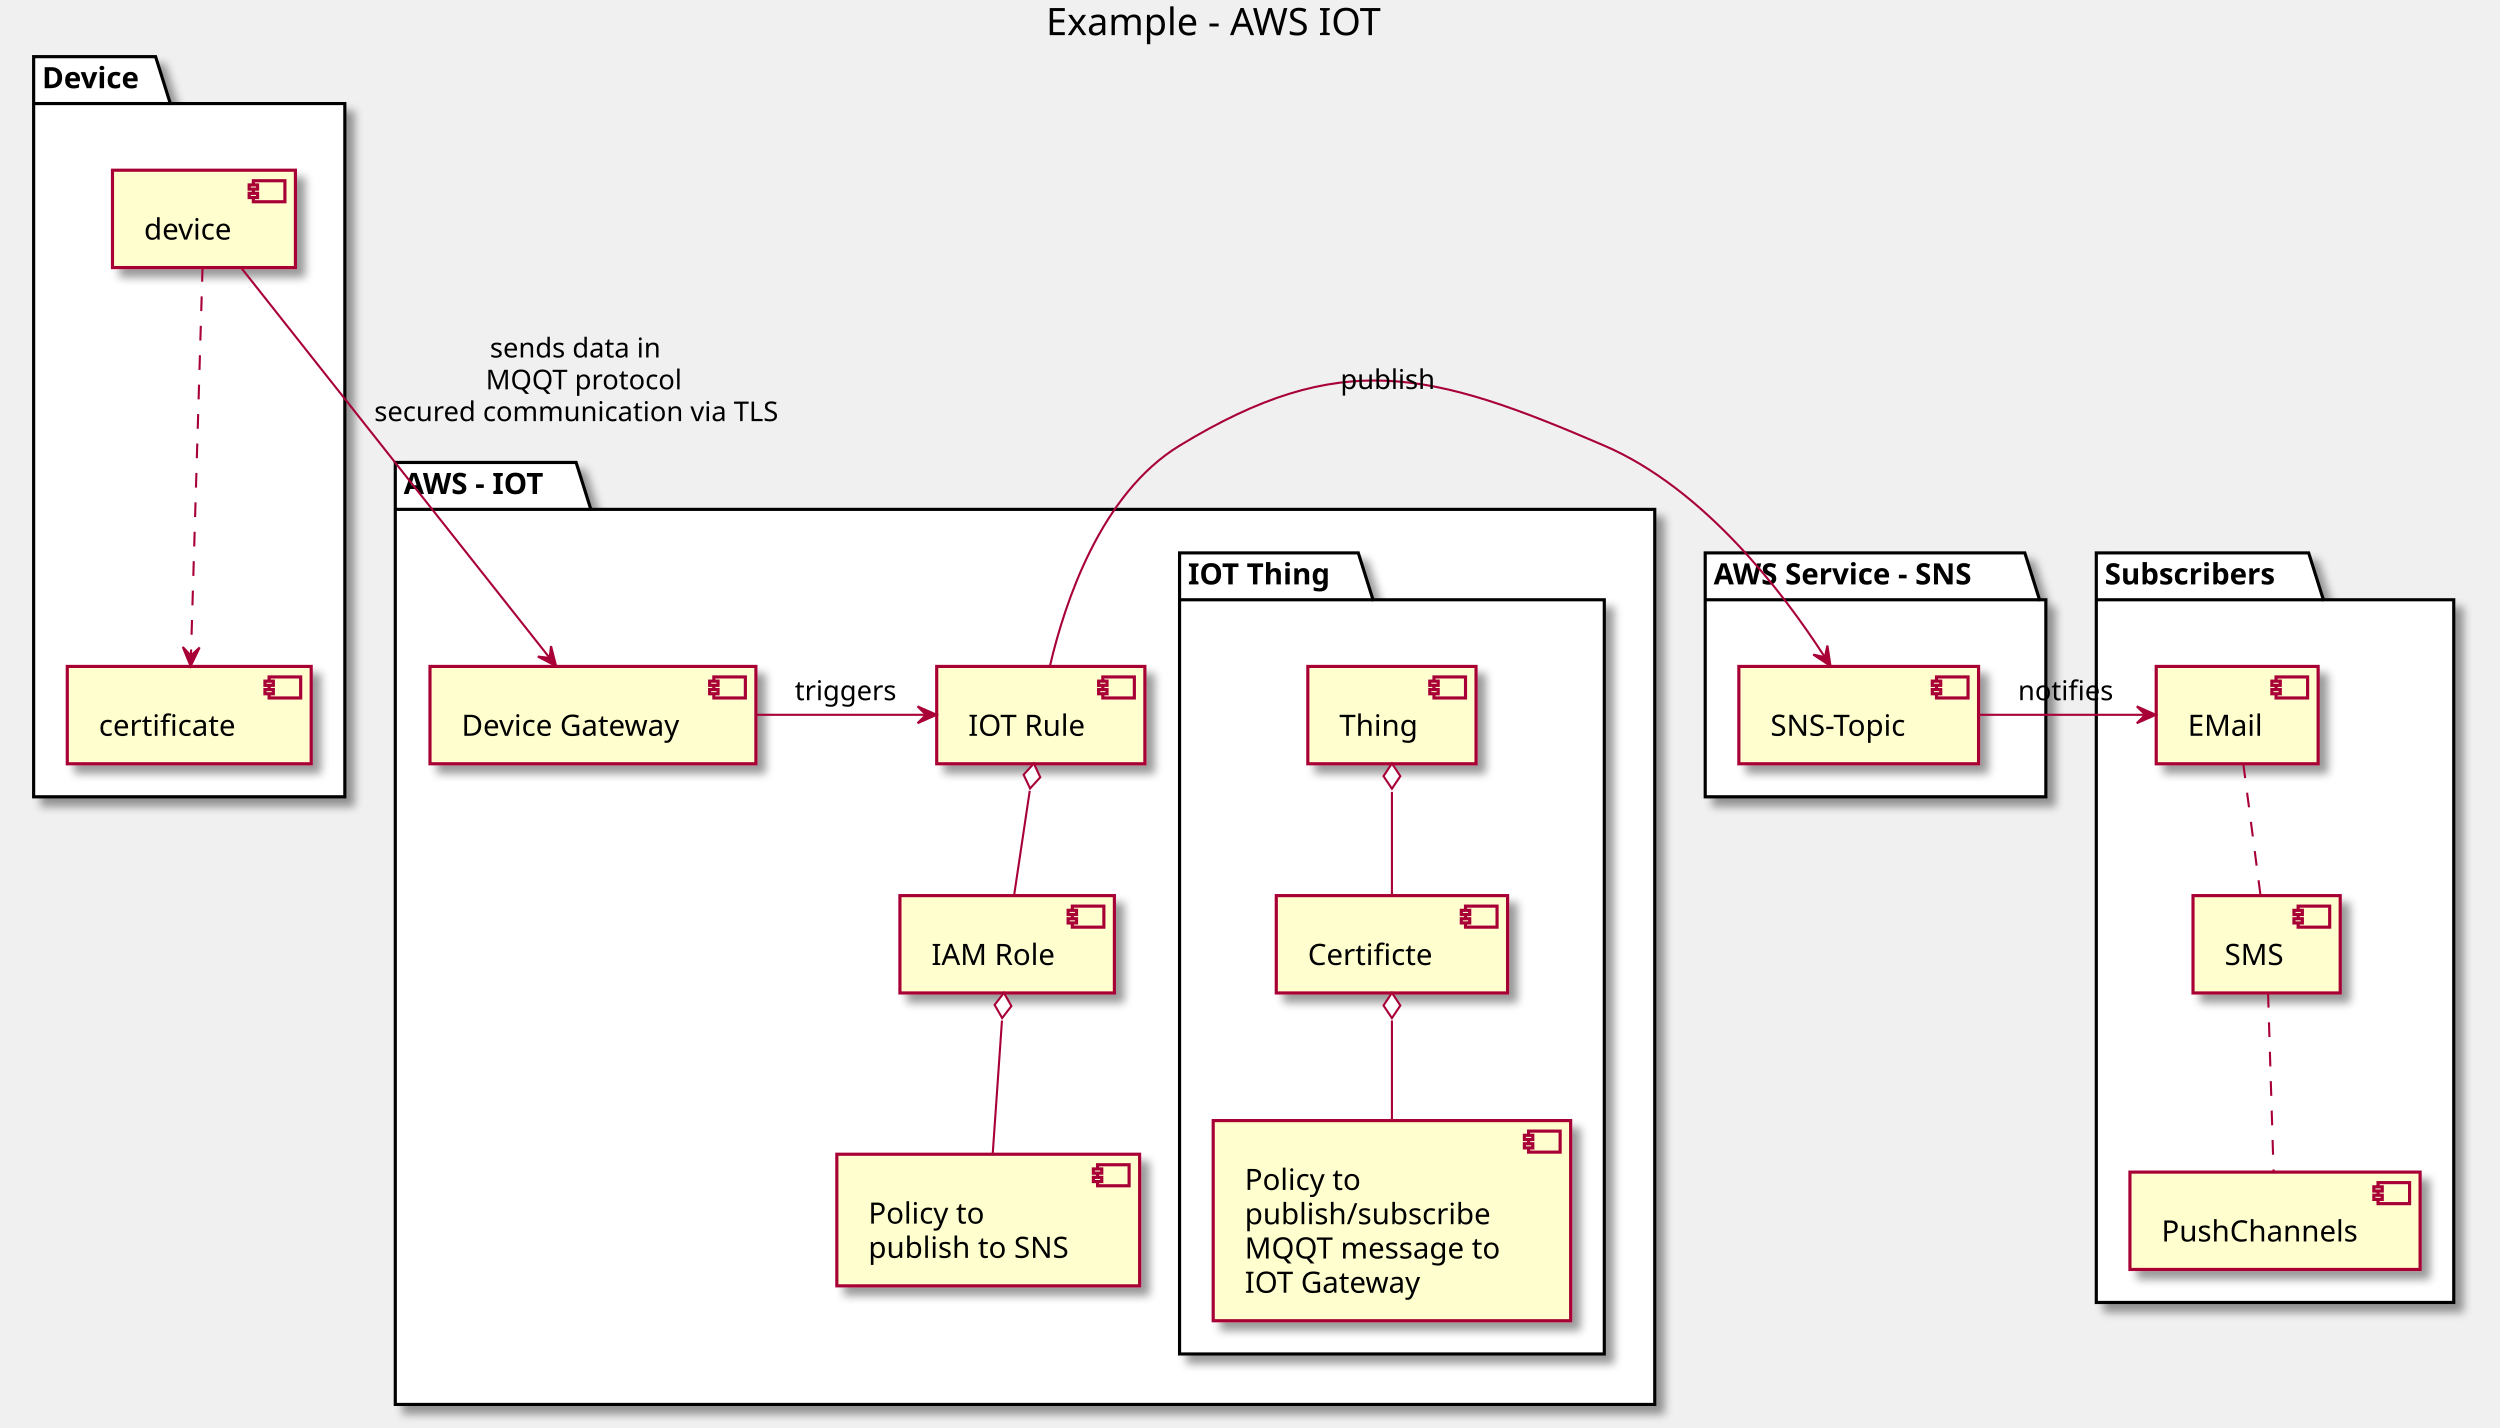
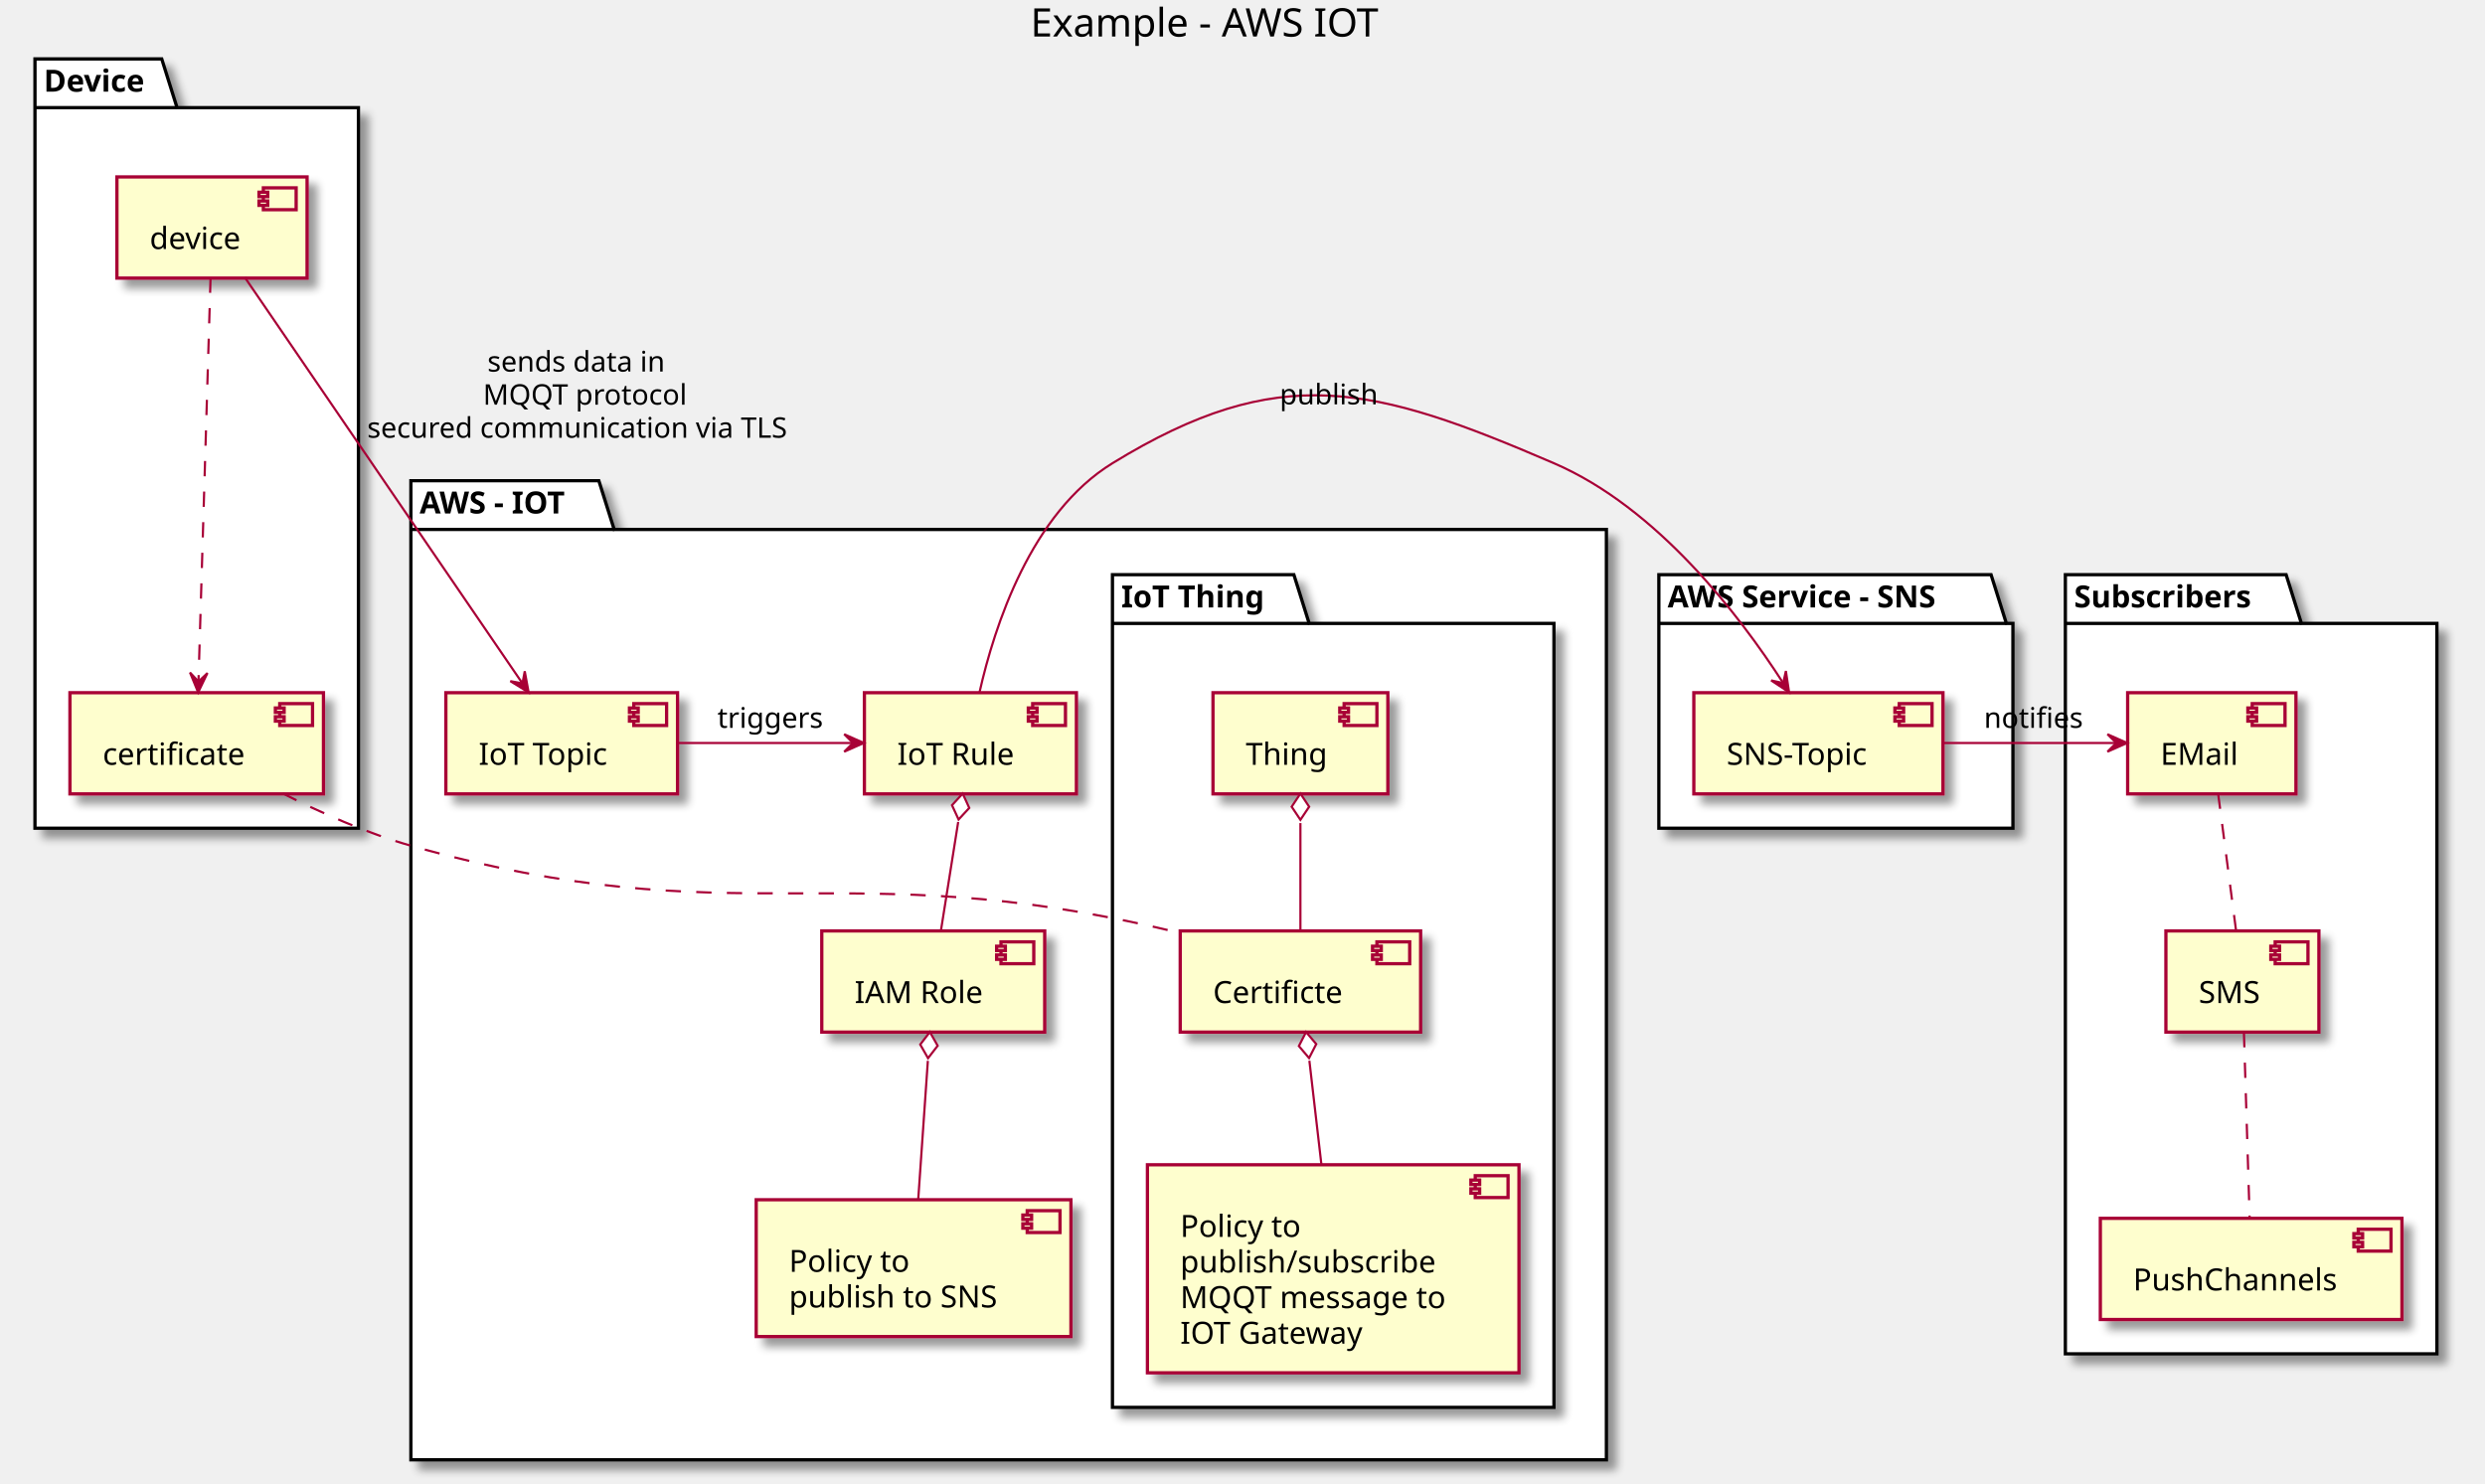
- <svg xmlns="http://www.w3.org/2000/svg" contentScriptType="application/ecmascript" contentStyleType="text/css" height="679px" preserveAspectRatio="none" style="width:1189px;height:679px;" version="1.1" viewBox="0 0 1189 679" width="1189px" zoomAndPan="magnify">
+ <svg xmlns="http://www.w3.org/2000/svg" contentScriptType="application/ecmascript" contentStyleType="text/css" height="679px" preserveAspectRatio="none" style="width:1137px;height:679px;" version="1.1" viewBox="0 0 1137 679" width="1137px" zoomAndPan="magnify">
  <defs>
-     <filter height="300%" id="f7vckjr33rc8t" width="300%" x="-1" y="-1">
+     <filter height="300%" id="f1agx7p8rv9hf9" width="300%" x="-1" y="-1">
      <feGaussianBlur result="blurOut" stdDeviation="2.0" />
      <feColorMatrix in="blurOut" result="blurOut2" type="matrix" values="0 0 0 0 0 0 0 0 0 0 0 0 0 0 0 0 0 0 .4 0" />
      <feOffset dx="4.0" dy="4.0" in="blurOut2" result="blurOut3" />
      <feBlend in="SourceGraphic" in2="blurOut3" mode="normal" />
    </filter>
  </defs>
  <g>
-     <text fill="#000000" font-family="sans-serif" font-size="18" lengthAdjust="spacingAndGlyphs" textLength="176" x="497.5" y="16.708">Example - AWS IOT</text>
-     <polygon fill="#FFFFFF" filter="url(#f7vckjr33rc8t)" points="16,26.953,74,26.953,81,49.25,164,49.25,164,378.953,16,378.953,16,26.953" style="stroke: #000000; stroke-width: 1.5;" />
+     <text fill="#000000" font-family="sans-serif" font-size="18" lengthAdjust="spacingAndGlyphs" textLength="176" x="471.5" y="16.708">Example - AWS IOT</text>
+     <polygon fill="#FFFFFF" filter="url(#f1agx7p8rv9hf9)" points="16,26.953,74,26.953,81,49.25,164,49.25,164,378.953,16,378.953,16,26.953" style="stroke: #000000; stroke-width: 1.5;" />
    <line style="stroke: #000000; stroke-width: 1.5;" x1="16" x2="81" y1="49.25" y2="49.25" />
    <text fill="#000000" font-family="sans-serif" font-size="14" font-weight="bold" lengthAdjust="spacingAndGlyphs" textLength="52" x="20" y="41.948">Device</text>
-     <polygon fill="#FFFFFF" filter="url(#f7vckjr33rc8t)" points="188,219.953,274,219.953,281,242.25,787,242.25,787,667.953,188,667.953,188,219.953" style="stroke: #000000; stroke-width: 1.5;" />
+     <polygon fill="#FFFFFF" filter="url(#f1agx7p8rv9hf9)" points="188,219.953,274,219.953,281,242.25,735,242.25,735,667.953,188,667.953,188,219.953" style="stroke: #000000; stroke-width: 1.5;" />
    <line style="stroke: #000000; stroke-width: 1.5;" x1="188" x2="281" y1="242.25" y2="242.25" />
    <text fill="#000000" font-family="sans-serif" font-size="14" font-weight="bold" lengthAdjust="spacingAndGlyphs" textLength="80" x="192" y="234.948">AWS - IOT</text>
-     <polygon fill="#FFFFFF" filter="url(#f7vckjr33rc8t)" points="561,262.953,646,262.953,653,285.25,763,285.25,763,643.953,561,643.953,561,262.953" style="stroke: #000000; stroke-width: 1.5;" />
-     <line style="stroke: #000000; stroke-width: 1.5;" x1="561" x2="653" y1="285.25" y2="285.25" />
-     <text fill="#000000" font-family="sans-serif" font-size="14" font-weight="bold" lengthAdjust="spacingAndGlyphs" textLength="79" x="565" y="277.948">IOT Thing</text>
-     <polygon fill="#FFFFFF" filter="url(#f7vckjr33rc8t)" points="811,262.953,963,262.953,970,285.25,973,285.25,973,378.953,811,378.953,811,262.953" style="stroke: #000000; stroke-width: 1.5;" />
-     <line style="stroke: #000000; stroke-width: 1.5;" x1="811" x2="970" y1="285.25" y2="285.25" />
-     <text fill="#000000" font-family="sans-serif" font-size="14" font-weight="bold" lengthAdjust="spacingAndGlyphs" textLength="146" x="815" y="277.948">AWS Service - SNS</text>
-     <polygon fill="#FFFFFF" filter="url(#f7vckjr33rc8t)" points="997,262.953,1098,262.953,1105,285.25,1167,285.25,1167,619.453,997,619.453,997,262.953" style="stroke: #000000; stroke-width: 1.5;" />
-     <line style="stroke: #000000; stroke-width: 1.5;" x1="997" x2="1105" y1="285.25" y2="285.25" />
-     <text fill="#000000" font-family="sans-serif" font-size="14" font-weight="bold" lengthAdjust="spacingAndGlyphs" textLength="95" x="1001" y="277.948">Subscribers</text>
-     <rect fill="#FEFECE" filter="url(#f7vckjr33rc8t)" height="46.297" style="stroke: #A80036; stroke-width: 1.5;" width="87" x="53.5" y="80.953" />
+     <polygon fill="#FFFFFF" filter="url(#f1agx7p8rv9hf9)" points="509,262.953,592,262.953,599,285.25,711,285.25,711,643.953,509,643.953,509,262.953" style="stroke: #000000; stroke-width: 1.5;" />
+     <line style="stroke: #000000; stroke-width: 1.5;" x1="509" x2="599" y1="285.25" y2="285.25" />
+     <text fill="#000000" font-family="sans-serif" font-size="14" font-weight="bold" lengthAdjust="spacingAndGlyphs" textLength="77" x="513" y="277.948">IoT Thing</text>
+     <polygon fill="#FFFFFF" filter="url(#f1agx7p8rv9hf9)" points="759,262.953,911,262.953,918,285.25,921,285.25,921,378.953,759,378.953,759,262.953" style="stroke: #000000; stroke-width: 1.5;" />
+     <line style="stroke: #000000; stroke-width: 1.5;" x1="759" x2="918" y1="285.25" y2="285.25" />
+     <text fill="#000000" font-family="sans-serif" font-size="14" font-weight="bold" lengthAdjust="spacingAndGlyphs" textLength="146" x="763" y="277.948">AWS Service - SNS</text>
+     <polygon fill="#FFFFFF" filter="url(#f1agx7p8rv9hf9)" points="945,262.953,1046,262.953,1053,285.25,1115,285.25,1115,619.453,945,619.453,945,262.953" style="stroke: #000000; stroke-width: 1.5;" />
+     <line style="stroke: #000000; stroke-width: 1.5;" x1="945" x2="1053" y1="285.25" y2="285.25" />
+     <text fill="#000000" font-family="sans-serif" font-size="14" font-weight="bold" lengthAdjust="spacingAndGlyphs" textLength="95" x="949" y="277.948">Subscribers</text>
+     <rect fill="#FEFECE" filter="url(#f1agx7p8rv9hf9)" height="46.297" style="stroke: #A80036; stroke-width: 1.5;" width="87" x="53.5" y="80.953" />
    <rect fill="#FEFECE" height="10" style="stroke: #A80036; stroke-width: 1.5;" width="15" x="120.5" y="85.953" />
    <rect fill="#FEFECE" height="2" style="stroke: #A80036; stroke-width: 1.5;" width="4" x="118.5" y="87.953" />
    <rect fill="#FEFECE" height="2" style="stroke: #A80036; stroke-width: 1.5;" width="4" x="118.5" y="91.953" />
    <text fill="#000000" font-family="sans-serif" font-size="14" lengthAdjust="spacingAndGlyphs" textLength="47" x="68.5" y="113.948">device</text>
-     <rect fill="#FEFECE" filter="url(#f7vckjr33rc8t)" height="46.297" style="stroke: #A80036; stroke-width: 1.5;" width="116" x="32" y="316.953" />
+     <rect fill="#FEFECE" filter="url(#f1agx7p8rv9hf9)" height="46.297" style="stroke: #A80036; stroke-width: 1.5;" width="116" x="32" y="316.953" />
    <rect fill="#FEFECE" height="10" style="stroke: #A80036; stroke-width: 1.5;" width="15" x="128" y="321.953" />
    <rect fill="#FEFECE" height="2" style="stroke: #A80036; stroke-width: 1.5;" width="4" x="126" y="323.953" />
    <rect fill="#FEFECE" height="2" style="stroke: #A80036; stroke-width: 1.5;" width="4" x="126" y="327.953" />
    <text fill="#000000" font-family="sans-serif" font-size="14" lengthAdjust="spacingAndGlyphs" textLength="76" x="47" y="349.948">certificate</text>
-     <rect fill="#FEFECE" filter="url(#f7vckjr33rc8t)" height="46.297" style="stroke: #A80036; stroke-width: 1.5;" width="155" x="204.5" y="316.953" />
-     <rect fill="#FEFECE" height="10" style="stroke: #A80036; stroke-width: 1.5;" width="15" x="339.5" y="321.953" />
-     <rect fill="#FEFECE" height="2" style="stroke: #A80036; stroke-width: 1.5;" width="4" x="337.5" y="323.953" />
-     <rect fill="#FEFECE" height="2" style="stroke: #A80036; stroke-width: 1.5;" width="4" x="337.5" y="327.953" />
-     <text fill="#000000" font-family="sans-serif" font-size="14" lengthAdjust="spacingAndGlyphs" textLength="115" x="219.5" y="349.948">Device Gateway</text>
-     <rect fill="#FEFECE" filter="url(#f7vckjr33rc8t)" height="46.297" style="stroke: #A80036; stroke-width: 1.5;" width="99" x="445.5" y="316.953" />
-     <rect fill="#FEFECE" height="10" style="stroke: #A80036; stroke-width: 1.5;" width="15" x="524.5" y="321.953" />
-     <rect fill="#FEFECE" height="2" style="stroke: #A80036; stroke-width: 1.5;" width="4" x="522.5" y="323.953" />
-     <rect fill="#FEFECE" height="2" style="stroke: #A80036; stroke-width: 1.5;" width="4" x="522.5" y="327.953" />
-     <text fill="#000000" font-family="sans-serif" font-size="14" lengthAdjust="spacingAndGlyphs" textLength="59" x="460.5" y="349.948">IOT Rule</text>
-     <rect fill="#FEFECE" filter="url(#f7vckjr33rc8t)" height="46.297" style="stroke: #A80036; stroke-width: 1.5;" width="102" x="428" y="425.953" />
-     <rect fill="#FEFECE" height="10" style="stroke: #A80036; stroke-width: 1.5;" width="15" x="510" y="430.953" />
-     <rect fill="#FEFECE" height="2" style="stroke: #A80036; stroke-width: 1.5;" width="4" x="508" y="432.953" />
-     <rect fill="#FEFECE" height="2" style="stroke: #A80036; stroke-width: 1.5;" width="4" x="508" y="436.953" />
-     <text fill="#000000" font-family="sans-serif" font-size="14" lengthAdjust="spacingAndGlyphs" textLength="62" x="443" y="458.948">IAM Role</text>
-     <rect fill="#FEFECE" filter="url(#f7vckjr33rc8t)" height="62.594" style="stroke: #A80036; stroke-width: 1.5;" width="144" x="398" y="548.953" />
-     <rect fill="#FEFECE" height="10" style="stroke: #A80036; stroke-width: 1.5;" width="15" x="522" y="553.953" />
-     <rect fill="#FEFECE" height="2" style="stroke: #A80036; stroke-width: 1.5;" width="4" x="520" y="555.953" />
-     <rect fill="#FEFECE" height="2" style="stroke: #A80036; stroke-width: 1.5;" width="4" x="520" y="559.953" />
-     <text fill="#000000" font-family="sans-serif" font-size="14" lengthAdjust="spacingAndGlyphs" textLength="62" x="413" y="581.948">Policy to</text>
-     <text fill="#000000" font-family="sans-serif" font-size="14" lengthAdjust="spacingAndGlyphs" textLength="104" x="413" y="598.245">publish to SNS</text>
-     <rect fill="#FEFECE" filter="url(#f7vckjr33rc8t)" height="46.297" style="stroke: #A80036; stroke-width: 1.5;" width="80" x="622" y="316.953" />
-     <rect fill="#FEFECE" height="10" style="stroke: #A80036; stroke-width: 1.5;" width="15" x="682" y="321.953" />
-     <rect fill="#FEFECE" height="2" style="stroke: #A80036; stroke-width: 1.5;" width="4" x="680" y="323.953" />
-     <rect fill="#FEFECE" height="2" style="stroke: #A80036; stroke-width: 1.5;" width="4" x="680" y="327.953" />
-     <text fill="#000000" font-family="sans-serif" font-size="14" lengthAdjust="spacingAndGlyphs" textLength="40" x="637" y="349.948">Thing</text>
-     <rect fill="#FEFECE" filter="url(#f7vckjr33rc8t)" height="46.297" style="stroke: #A80036; stroke-width: 1.5;" width="110" x="607" y="425.953" />
-     <rect fill="#FEFECE" height="10" style="stroke: #A80036; stroke-width: 1.5;" width="15" x="697" y="430.953" />
-     <rect fill="#FEFECE" height="2" style="stroke: #A80036; stroke-width: 1.5;" width="4" x="695" y="432.953" />
-     <rect fill="#FEFECE" height="2" style="stroke: #A80036; stroke-width: 1.5;" width="4" x="695" y="436.953" />
-     <text fill="#000000" font-family="sans-serif" font-size="14" lengthAdjust="spacingAndGlyphs" textLength="70" x="622" y="458.948">Certificte</text>
-     <rect fill="#FEFECE" filter="url(#f7vckjr33rc8t)" height="95.188" style="stroke: #A80036; stroke-width: 1.5;" width="170" x="577" y="532.953" />
-     <rect fill="#FEFECE" height="10" style="stroke: #A80036; stroke-width: 1.5;" width="15" x="727" y="537.953" />
-     <rect fill="#FEFECE" height="2" style="stroke: #A80036; stroke-width: 1.5;" width="4" x="725" y="539.953" />
-     <rect fill="#FEFECE" height="2" style="stroke: #A80036; stroke-width: 1.5;" width="4" x="725" y="543.953" />
-     <text fill="#000000" font-family="sans-serif" font-size="14" lengthAdjust="spacingAndGlyphs" textLength="62" x="592" y="565.948">Policy to</text>
-     <text fill="#000000" font-family="sans-serif" font-size="14" lengthAdjust="spacingAndGlyphs" textLength="126" x="592" y="582.245">publish/subscribe</text>
-     <text fill="#000000" font-family="sans-serif" font-size="14" lengthAdjust="spacingAndGlyphs" textLength="130" x="592" y="598.542">MQQT message to</text>
-     <text fill="#000000" font-family="sans-serif" font-size="14" lengthAdjust="spacingAndGlyphs" textLength="90" x="592" y="614.839">IOT Gateway</text>
-     <rect fill="#FEFECE" filter="url(#f7vckjr33rc8t)" height="46.297" style="stroke: #A80036; stroke-width: 1.5;" width="114" x="827" y="316.953" />
-     <rect fill="#FEFECE" height="10" style="stroke: #A80036; stroke-width: 1.5;" width="15" x="921" y="321.953" />
-     <rect fill="#FEFECE" height="2" style="stroke: #A80036; stroke-width: 1.5;" width="4" x="919" y="323.953" />
-     <rect fill="#FEFECE" height="2" style="stroke: #A80036; stroke-width: 1.5;" width="4" x="919" y="327.953" />
-     <text fill="#000000" font-family="sans-serif" font-size="14" lengthAdjust="spacingAndGlyphs" textLength="74" x="842" y="349.948">SNS-Topic</text>
-     <rect fill="#FEFECE" filter="url(#f7vckjr33rc8t)" height="46.297" style="stroke: #A80036; stroke-width: 1.5;" width="138" x="1013" y="557.453" />
-     <rect fill="#FEFECE" height="10" style="stroke: #A80036; stroke-width: 1.5;" width="15" x="1131" y="562.453" />
-     <rect fill="#FEFECE" height="2" style="stroke: #A80036; stroke-width: 1.5;" width="4" x="1129" y="564.453" />
-     <rect fill="#FEFECE" height="2" style="stroke: #A80036; stroke-width: 1.5;" width="4" x="1129" y="568.453" />
-     <text fill="#000000" font-family="sans-serif" font-size="14" lengthAdjust="spacingAndGlyphs" textLength="98" x="1028" y="590.448">PushChannels</text>
-     <rect fill="#FEFECE" filter="url(#f7vckjr33rc8t)" height="46.297" style="stroke: #A80036; stroke-width: 1.5;" width="77" x="1025.5" y="316.953" />
-     <rect fill="#FEFECE" height="10" style="stroke: #A80036; stroke-width: 1.5;" width="15" x="1082.5" y="321.953" />
-     <rect fill="#FEFECE" height="2" style="stroke: #A80036; stroke-width: 1.5;" width="4" x="1080.5" y="323.953" />
-     <rect fill="#FEFECE" height="2" style="stroke: #A80036; stroke-width: 1.5;" width="4" x="1080.5" y="327.953" />
-     <text fill="#000000" font-family="sans-serif" font-size="14" lengthAdjust="spacingAndGlyphs" textLength="37" x="1040.5" y="349.948">EMail</text>
-     <rect fill="#FEFECE" filter="url(#f7vckjr33rc8t)" height="46.297" style="stroke: #A80036; stroke-width: 1.5;" width="70" x="1043" y="425.953" />
-     <rect fill="#FEFECE" height="10" style="stroke: #A80036; stroke-width: 1.5;" width="15" x="1093" y="430.953" />
-     <rect fill="#FEFECE" height="2" style="stroke: #A80036; stroke-width: 1.5;" width="4" x="1091" y="432.953" />
-     <rect fill="#FEFECE" height="2" style="stroke: #A80036; stroke-width: 1.5;" width="4" x="1091" y="436.953" />
-     <text fill="#000000" font-family="sans-serif" font-size="14" lengthAdjust="spacingAndGlyphs" textLength="30" x="1058" y="458.948">SMS</text>
+     <rect fill="#FEFECE" filter="url(#f1agx7p8rv9hf9)" height="46.297" style="stroke: #A80036; stroke-width: 1.5;" width="106" x="204" y="316.953" />
+     <rect fill="#FEFECE" height="10" style="stroke: #A80036; stroke-width: 1.5;" width="15" x="290" y="321.953" />
+     <rect fill="#FEFECE" height="2" style="stroke: #A80036; stroke-width: 1.5;" width="4" x="288" y="323.953" />
+     <rect fill="#FEFECE" height="2" style="stroke: #A80036; stroke-width: 1.5;" width="4" x="288" y="327.953" />
+     <text fill="#000000" font-family="sans-serif" font-size="14" lengthAdjust="spacingAndGlyphs" textLength="66" x="219" y="349.948">IoT Topic</text>
+     <rect fill="#FEFECE" filter="url(#f1agx7p8rv9hf9)" height="46.297" style="stroke: #A80036; stroke-width: 1.5;" width="97" x="395.5" y="316.953" />
+     <rect fill="#FEFECE" height="10" style="stroke: #A80036; stroke-width: 1.5;" width="15" x="472.5" y="321.953" />
+     <rect fill="#FEFECE" height="2" style="stroke: #A80036; stroke-width: 1.5;" width="4" x="470.5" y="323.953" />
+     <rect fill="#FEFECE" height="2" style="stroke: #A80036; stroke-width: 1.5;" width="4" x="470.5" y="327.953" />
+     <text fill="#000000" font-family="sans-serif" font-size="14" lengthAdjust="spacingAndGlyphs" textLength="57" x="410.5" y="349.948">IoT Rule</text>
+     <rect fill="#FEFECE" filter="url(#f1agx7p8rv9hf9)" height="46.297" style="stroke: #A80036; stroke-width: 1.5;" width="102" x="376" y="425.953" />
+     <rect fill="#FEFECE" height="10" style="stroke: #A80036; stroke-width: 1.5;" width="15" x="458" y="430.953" />
+     <rect fill="#FEFECE" height="2" style="stroke: #A80036; stroke-width: 1.5;" width="4" x="456" y="432.953" />
+     <rect fill="#FEFECE" height="2" style="stroke: #A80036; stroke-width: 1.5;" width="4" x="456" y="436.953" />
+     <text fill="#000000" font-family="sans-serif" font-size="14" lengthAdjust="spacingAndGlyphs" textLength="62" x="391" y="458.948">IAM Role</text>
+     <rect fill="#FEFECE" filter="url(#f1agx7p8rv9hf9)" height="62.594" style="stroke: #A80036; stroke-width: 1.5;" width="144" x="346" y="548.953" />
+     <rect fill="#FEFECE" height="10" style="stroke: #A80036; stroke-width: 1.5;" width="15" x="470" y="553.953" />
+     <rect fill="#FEFECE" height="2" style="stroke: #A80036; stroke-width: 1.5;" width="4" x="468" y="555.953" />
+     <rect fill="#FEFECE" height="2" style="stroke: #A80036; stroke-width: 1.5;" width="4" x="468" y="559.953" />
+     <text fill="#000000" font-family="sans-serif" font-size="14" lengthAdjust="spacingAndGlyphs" textLength="62" x="361" y="581.948">Policy to</text>
+     <text fill="#000000" font-family="sans-serif" font-size="14" lengthAdjust="spacingAndGlyphs" textLength="104" x="361" y="598.245">publish to SNS</text>
+     <rect fill="#FEFECE" filter="url(#f1agx7p8rv9hf9)" height="46.297" style="stroke: #A80036; stroke-width: 1.5;" width="80" x="555" y="316.953" />
+     <rect fill="#FEFECE" height="10" style="stroke: #A80036; stroke-width: 1.5;" width="15" x="615" y="321.953" />
+     <rect fill="#FEFECE" height="2" style="stroke: #A80036; stroke-width: 1.5;" width="4" x="613" y="323.953" />
+     <rect fill="#FEFECE" height="2" style="stroke: #A80036; stroke-width: 1.5;" width="4" x="613" y="327.953" />
+     <text fill="#000000" font-family="sans-serif" font-size="14" lengthAdjust="spacingAndGlyphs" textLength="40" x="570" y="349.948">Thing</text>
+     <rect fill="#FEFECE" filter="url(#f1agx7p8rv9hf9)" height="46.297" style="stroke: #A80036; stroke-width: 1.5;" width="110" x="540" y="425.953" />
+     <rect fill="#FEFECE" height="10" style="stroke: #A80036; stroke-width: 1.5;" width="15" x="630" y="430.953" />
+     <rect fill="#FEFECE" height="2" style="stroke: #A80036; stroke-width: 1.5;" width="4" x="628" y="432.953" />
+     <rect fill="#FEFECE" height="2" style="stroke: #A80036; stroke-width: 1.5;" width="4" x="628" y="436.953" />
+     <text fill="#000000" font-family="sans-serif" font-size="14" lengthAdjust="spacingAndGlyphs" textLength="70" x="555" y="458.948">Certificte</text>
+     <rect fill="#FEFECE" filter="url(#f1agx7p8rv9hf9)" height="95.188" style="stroke: #A80036; stroke-width: 1.5;" width="170" x="525" y="532.953" />
+     <rect fill="#FEFECE" height="10" style="stroke: #A80036; stroke-width: 1.5;" width="15" x="675" y="537.953" />
+     <rect fill="#FEFECE" height="2" style="stroke: #A80036; stroke-width: 1.5;" width="4" x="673" y="539.953" />
+     <rect fill="#FEFECE" height="2" style="stroke: #A80036; stroke-width: 1.5;" width="4" x="673" y="543.953" />
+     <text fill="#000000" font-family="sans-serif" font-size="14" lengthAdjust="spacingAndGlyphs" textLength="62" x="540" y="565.948">Policy to</text>
+     <text fill="#000000" font-family="sans-serif" font-size="14" lengthAdjust="spacingAndGlyphs" textLength="126" x="540" y="582.245">publish/subscribe</text>
+     <text fill="#000000" font-family="sans-serif" font-size="14" lengthAdjust="spacingAndGlyphs" textLength="130" x="540" y="598.542">MQQT message to</text>
+     <text fill="#000000" font-family="sans-serif" font-size="14" lengthAdjust="spacingAndGlyphs" textLength="90" x="540" y="614.839">IOT Gateway</text>
+     <rect fill="#FEFECE" filter="url(#f1agx7p8rv9hf9)" height="46.297" style="stroke: #A80036; stroke-width: 1.5;" width="114" x="775" y="316.953" />
+     <rect fill="#FEFECE" height="10" style="stroke: #A80036; stroke-width: 1.5;" width="15" x="869" y="321.953" />
+     <rect fill="#FEFECE" height="2" style="stroke: #A80036; stroke-width: 1.5;" width="4" x="867" y="323.953" />
+     <rect fill="#FEFECE" height="2" style="stroke: #A80036; stroke-width: 1.5;" width="4" x="867" y="327.953" />
+     <text fill="#000000" font-family="sans-serif" font-size="14" lengthAdjust="spacingAndGlyphs" textLength="74" x="790" y="349.948">SNS-Topic</text>
+     <rect fill="#FEFECE" filter="url(#f1agx7p8rv9hf9)" height="46.297" style="stroke: #A80036; stroke-width: 1.5;" width="138" x="961" y="557.453" />
+     <rect fill="#FEFECE" height="10" style="stroke: #A80036; stroke-width: 1.5;" width="15" x="1079" y="562.453" />
+     <rect fill="#FEFECE" height="2" style="stroke: #A80036; stroke-width: 1.5;" width="4" x="1077" y="564.453" />
+     <rect fill="#FEFECE" height="2" style="stroke: #A80036; stroke-width: 1.5;" width="4" x="1077" y="568.453" />
+     <text fill="#000000" font-family="sans-serif" font-size="14" lengthAdjust="spacingAndGlyphs" textLength="98" x="976" y="590.448">PushChannels</text>
+     <rect fill="#FEFECE" filter="url(#f1agx7p8rv9hf9)" height="46.297" style="stroke: #A80036; stroke-width: 1.5;" width="77" x="973.5" y="316.953" />
+     <rect fill="#FEFECE" height="10" style="stroke: #A80036; stroke-width: 1.5;" width="15" x="1030.5" y="321.953" />
+     <rect fill="#FEFECE" height="2" style="stroke: #A80036; stroke-width: 1.5;" width="4" x="1028.5" y="323.953" />
+     <rect fill="#FEFECE" height="2" style="stroke: #A80036; stroke-width: 1.5;" width="4" x="1028.5" y="327.953" />
+     <text fill="#000000" font-family="sans-serif" font-size="14" lengthAdjust="spacingAndGlyphs" textLength="37" x="988.5" y="349.948">EMail</text>
+     <rect fill="#FEFECE" filter="url(#f1agx7p8rv9hf9)" height="46.297" style="stroke: #A80036; stroke-width: 1.5;" width="70" x="991" y="425.953" />
+     <rect fill="#FEFECE" height="10" style="stroke: #A80036; stroke-width: 1.5;" width="15" x="1041" y="430.953" />
+     <rect fill="#FEFECE" height="2" style="stroke: #A80036; stroke-width: 1.5;" width="4" x="1039" y="432.953" />
+     <rect fill="#FEFECE" height="2" style="stroke: #A80036; stroke-width: 1.5;" width="4" x="1039" y="436.953" />
+     <text fill="#000000" font-family="sans-serif" font-size="14" lengthAdjust="spacingAndGlyphs" textLength="30" x="1006" y="458.948">SMS</text>
    <path d="M96.341,126.967 C95.057,169.911 92.22,264.748 90.817,311.626 " fill="none" id="device-&gt;cert" style="stroke: #A80036; stroke-width: 1.0; stroke-dasharray: 7.0,7.0;" />
    <polygon fill="#A80036" points="90.662,316.827,94.928,307.95,90.811,311.829,86.931,307.712,90.662,316.827" style="stroke: #A80036; stroke-width: 1.0;" />
-     <path d="M662,376.599 C662,392.863 662,411.614 662,425.811 " fill="none" id="thing&lt;-CERT" style="stroke: #A80036; stroke-width: 1.0;" />
-     <polygon fill="#FFFFFF" points="662,363.123,658,369.123,662,375.123,666,369.123,662,363.123" style="stroke: #A80036; stroke-width: 1.0;" />
-     <path d="M662,485.345 C662,499.991 662,517.179 662,532.831 " fill="none" id="CERT&lt;-POLICY" style="stroke: #A80036; stroke-width: 1.0;" />
-     <polygon fill="#FFFFFF" points="662,472.215,658,478.215,662,484.215,666,478.215,662,472.215" style="stroke: #A80036; stroke-width: 1.0;" />
-     <path d="M489.743,376.107 C487.294,392.484 484.455,411.47 482.311,425.811 " fill="none" id="IR&lt;-IAMRole" style="stroke: #A80036; stroke-width: 1.0;" />
-     <polygon fill="#FFFFFF" points="491.685,363.123,486.842,368.466,489.911,374.991,494.754,369.648,491.685,363.123" style="stroke: #A80036; stroke-width: 1.0;" />
-     <path d="M476.537,485.392 C475.158,505.24 473.455,529.744 472.133,548.766 " fill="none" id="IAMRole&lt;-POLICYSNS" style="stroke: #A80036; stroke-width: 1.0;" />
-     <polygon fill="#FFFFFF" points="477.453,472.215,473.047,477.923,476.621,484.186,481.027,478.478,477.453,472.215" style="stroke: #A80036; stroke-width: 1.0;" />
-     <path d="M114.404,126.967 C148.631,170.259 224.553,266.29 261.29,312.758 " fill="none" id="device-&gt;DG" style="stroke: #A80036; stroke-width: 1.0;" />
-     <polygon fill="#A80036" points="264.507,316.827,262.063,307.286,261.406,312.905,255.787,312.248,264.507,316.827" style="stroke: #A80036; stroke-width: 1.0;" />
-     <text fill="#000000" font-family="sans-serif" font-size="13" lengthAdjust="spacingAndGlyphs" textLength="86" x="233" y="170.02">sends data in</text>
-     <text fill="#000000" font-family="sans-serif" font-size="13" lengthAdjust="spacingAndGlyphs" textLength="94" x="231" y="185.153">MQQT protocol</text>
-     <text fill="#000000" font-family="sans-serif" font-size="13" lengthAdjust="spacingAndGlyphs" textLength="204" x="178" y="200.286">secured communication via TLS</text>
-     <path d="M359.5,339.953 C386.264,339.953 415.671,339.953 440.231,339.953 " fill="none" id="DG-&gt;IR" style="stroke: #A80036; stroke-width: 1.0;" />
-     <polygon fill="#A80036" points="445.396,339.953,436.396,335.953,440.396,339.953,436.396,343.953,445.396,339.953" style="stroke: #A80036; stroke-width: 1.0;" />
-     <text fill="#000000" font-family="sans-serif" font-size="13" lengthAdjust="spacingAndGlyphs" textLength="49" x="378" y="333.02">triggers</text>
-     <path d="M499.359,316.717 C506.418,286.472 523.532,234.789 561,211.953 C637.661,165.229 680.547,176.434 763,211.953 C810.246,232.305 847.649,281.183 867.743,312.307 " fill="none" id="IR-&gt;SNSTOPIC" style="stroke: #A80036; stroke-width: 1.0;" />
-     <polygon fill="#A80036" points="870.582,316.765,869.124,307.025,867.897,312.547,862.375,311.321,870.582,316.765" style="stroke: #A80036; stroke-width: 1.0;" />
-     <text fill="#000000" font-family="sans-serif" font-size="13" lengthAdjust="spacingAndGlyphs" textLength="45" x="637.5" y="185.02">publish</text>
-     <path d="M941.448,339.953 C966.892,339.953 996.347,339.953 1020,339.953 " fill="none" id="SNSTOPIC-&gt;EMail" style="stroke: #A80036; stroke-width: 1.0;" />
-     <polygon fill="#A80036" points="1025.27,339.953,1016.27,335.953,1020.27,339.953,1016.27,343.953,1025.27,339.953" style="stroke: #A80036; stroke-width: 1.0;" />
-     <text fill="#000000" font-family="sans-serif" font-size="13" lengthAdjust="spacingAndGlyphs" textLength="47" x="959.75" y="333.02">notifies</text>
-     <path d="M1066.9,363.123 C1069.3,381.487 1072.7,407.455 1075.1,425.811 " fill="none" id="EMail-SMS" style="stroke: #A80036; stroke-width: 1.0; stroke-dasharray: 7.0,7.0;" />
-     <path d="M1078.69,472.215 C1079.42,495.935 1080.57,533.274 1081.31,557.048 " fill="none" id="SMS-PUSHCHANNELS" style="stroke: #A80036; stroke-width: 1.0; stroke-dasharray: 7.0,7.0;" />
+     <path d="M595,376.599 C595,392.863 595,411.614 595,425.811 " fill="none" id="thing&lt;-CERT" style="stroke: #A80036; stroke-width: 1.0;" />
+     <polygon fill="#FFFFFF" points="595,363.123,591,369.123,595,375.123,599,369.123,595,363.123" style="stroke: #A80036; stroke-width: 1.0;" />
+     <path d="M599.099,485.345 C600.796,499.991 602.787,517.179 604.6,532.831 " fill="none" id="CERT&lt;-POLICY" style="stroke: #A80036; stroke-width: 1.0;" />
+     <polygon fill="#FFFFFF" points="597.579,472.215,594.296,478.635,598.96,484.135,602.243,477.715,597.579,472.215" style="stroke: #A80036; stroke-width: 1.0;" />
+     <path d="M438.415,376.107 C435.813,392.484 432.796,411.47 430.518,425.811 " fill="none" id="IR&lt;-IAMRole" style="stroke: #A80036; stroke-width: 1.0;" />
+     <polygon fill="#FFFFFF" points="440.478,363.123,435.586,368.421,438.595,374.974,443.487,369.676,440.478,363.123" style="stroke: #A80036; stroke-width: 1.0;" />
+     <path d="M424.537,485.392 C423.158,505.24 421.455,529.744 420.133,548.766 " fill="none" id="IAMRole&lt;-POLICYSNS" style="stroke: #A80036; stroke-width: 1.0;" />
+     <polygon fill="#FFFFFF" points="425.453,472.215,421.047,477.923,424.621,484.186,429.027,478.478,425.453,472.215" style="stroke: #A80036; stroke-width: 1.0;" />
+     <path d="M129.381,363.051 C146.832,371.882 167.923,381.283 188,386.953 C337.777,429.25 384.616,389.827 536,425.953 C537.276,426.258 538.562,426.582 539.854,426.923 " fill="none" id="cert-CERT" style="stroke: #A80036; stroke-width: 1.0; stroke-dasharray: 7.0,7.0;" />
+     <path d="M112.052,126.967 C141.594,170.172 207.052,265.904 238.897,312.477 " fill="none" id="device-&gt;iottopic" style="stroke: #A80036; stroke-width: 1.0;" />
+     <polygon fill="#A80036" points="241.871,316.827,240.094,307.14,239.049,312.7,233.49,311.655,241.871,316.827" style="stroke: #A80036; stroke-width: 1.0;" />
+     <text fill="#000000" font-family="sans-serif" font-size="13" lengthAdjust="spacingAndGlyphs" textLength="86" x="223" y="170.02">sends data in</text>
+     <text fill="#000000" font-family="sans-serif" font-size="13" lengthAdjust="spacingAndGlyphs" textLength="94" x="221" y="185.153">MQQT protocol</text>
+     <text fill="#000000" font-family="sans-serif" font-size="13" lengthAdjust="spacingAndGlyphs" textLength="204" x="168" y="200.286">secured communication via TLS</text>
+     <path d="M310.086,339.953 C335.087,339.953 364.861,339.953 389.979,339.953 " fill="none" id="iottopic-&gt;IR" style="stroke: #A80036; stroke-width: 1.0;" />
+     <polygon fill="#A80036" points="395.265,339.953,386.265,335.953,390.265,339.953,386.265,343.953,395.265,339.953" style="stroke: #A80036; stroke-width: 1.0;" />
+     <text fill="#000000" font-family="sans-serif" font-size="13" lengthAdjust="spacingAndGlyphs" textLength="49" x="328.25" y="333.02">triggers</text>
+     <path d="M448.181,316.73 C455.006,286.499 471.721,234.833 509,211.953 C585.516,164.992 628.547,176.434 711,211.953 C758.246,232.305 795.649,281.183 815.743,312.307 " fill="none" id="IR-&gt;SNSTOPIC" style="stroke: #A80036; stroke-width: 1.0;" />
+     <polygon fill="#A80036" points="818.582,316.765,817.124,307.025,815.897,312.547,810.375,311.321,818.582,316.765" style="stroke: #A80036; stroke-width: 1.0;" />
+     <text fill="#000000" font-family="sans-serif" font-size="13" lengthAdjust="spacingAndGlyphs" textLength="45" x="585.5" y="185.02">publish</text>
+     <path d="M889.448,339.953 C914.892,339.953 944.347,339.953 968.003,339.953 " fill="none" id="SNSTOPIC-&gt;EMail" style="stroke: #A80036; stroke-width: 1.0;" />
+     <polygon fill="#A80036" points="973.266,339.953,964.266,335.953,968.266,339.953,964.266,343.953,973.266,339.953" style="stroke: #A80036; stroke-width: 1.0;" />
+     <text fill="#000000" font-family="sans-serif" font-size="13" lengthAdjust="spacingAndGlyphs" textLength="47" x="907.75" y="333.02">notifies</text>
+     <path d="M1014.9,363.123 C1017.3,381.487 1020.7,407.455 1023.1,425.811 " fill="none" id="EMail-SMS" style="stroke: #A80036; stroke-width: 1.0; stroke-dasharray: 7.0,7.0;" />
+     <path d="M1026.69,472.215 C1027.42,495.935 1028.57,533.274 1029.31,557.048 " fill="none" id="SMS-PUSHCHANNELS" style="stroke: #A80036; stroke-width: 1.0; stroke-dasharray: 7.0,7.0;" />
  </g>
</svg>
